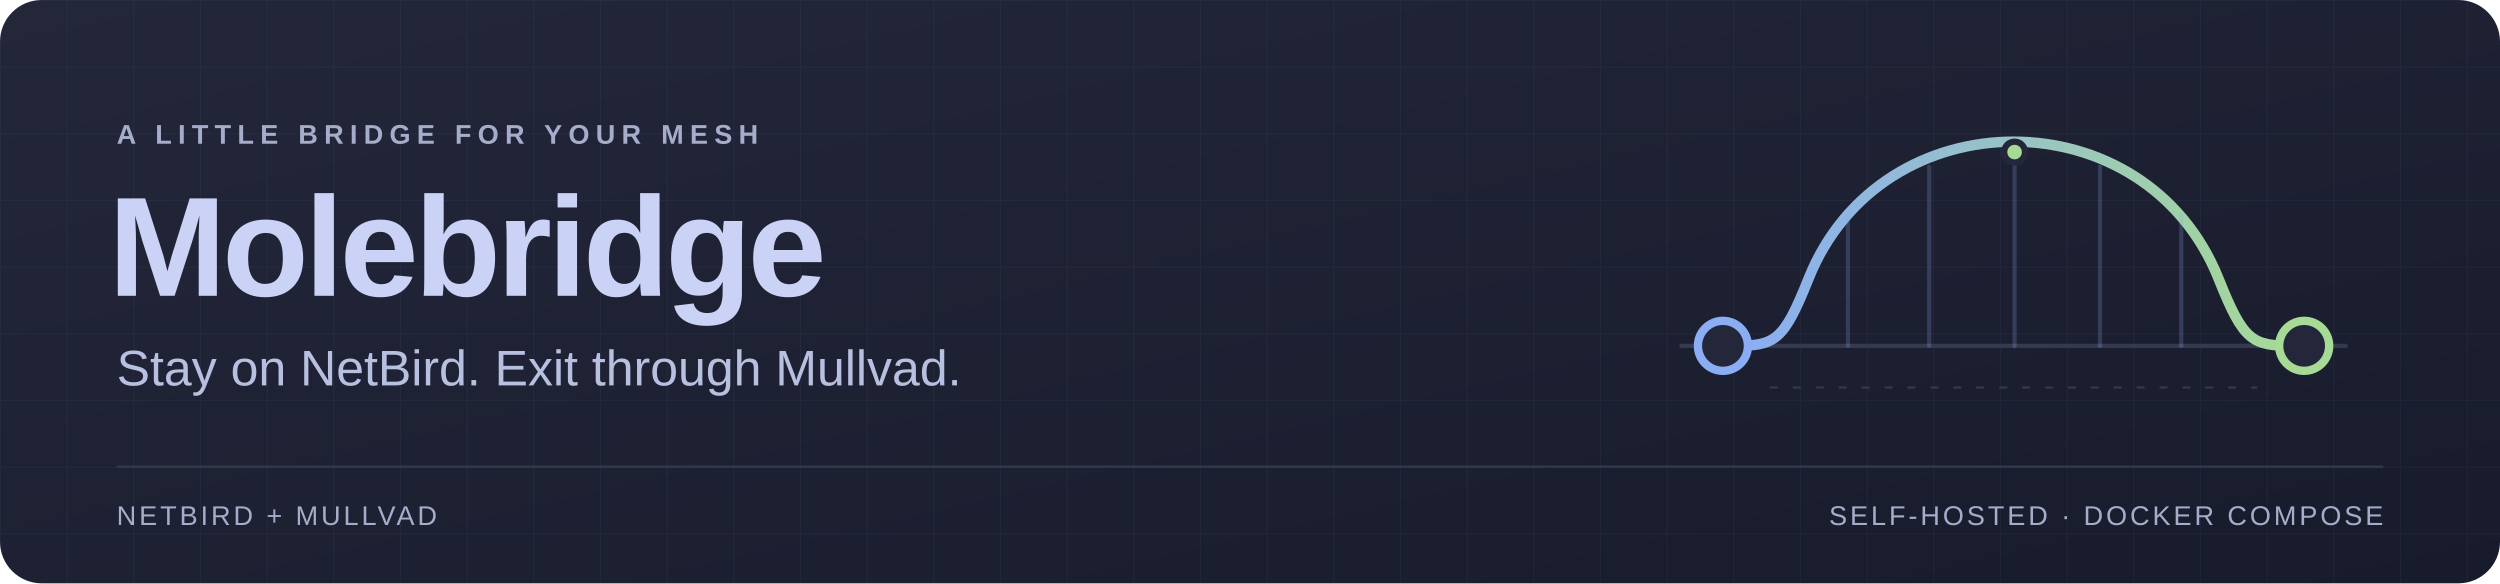
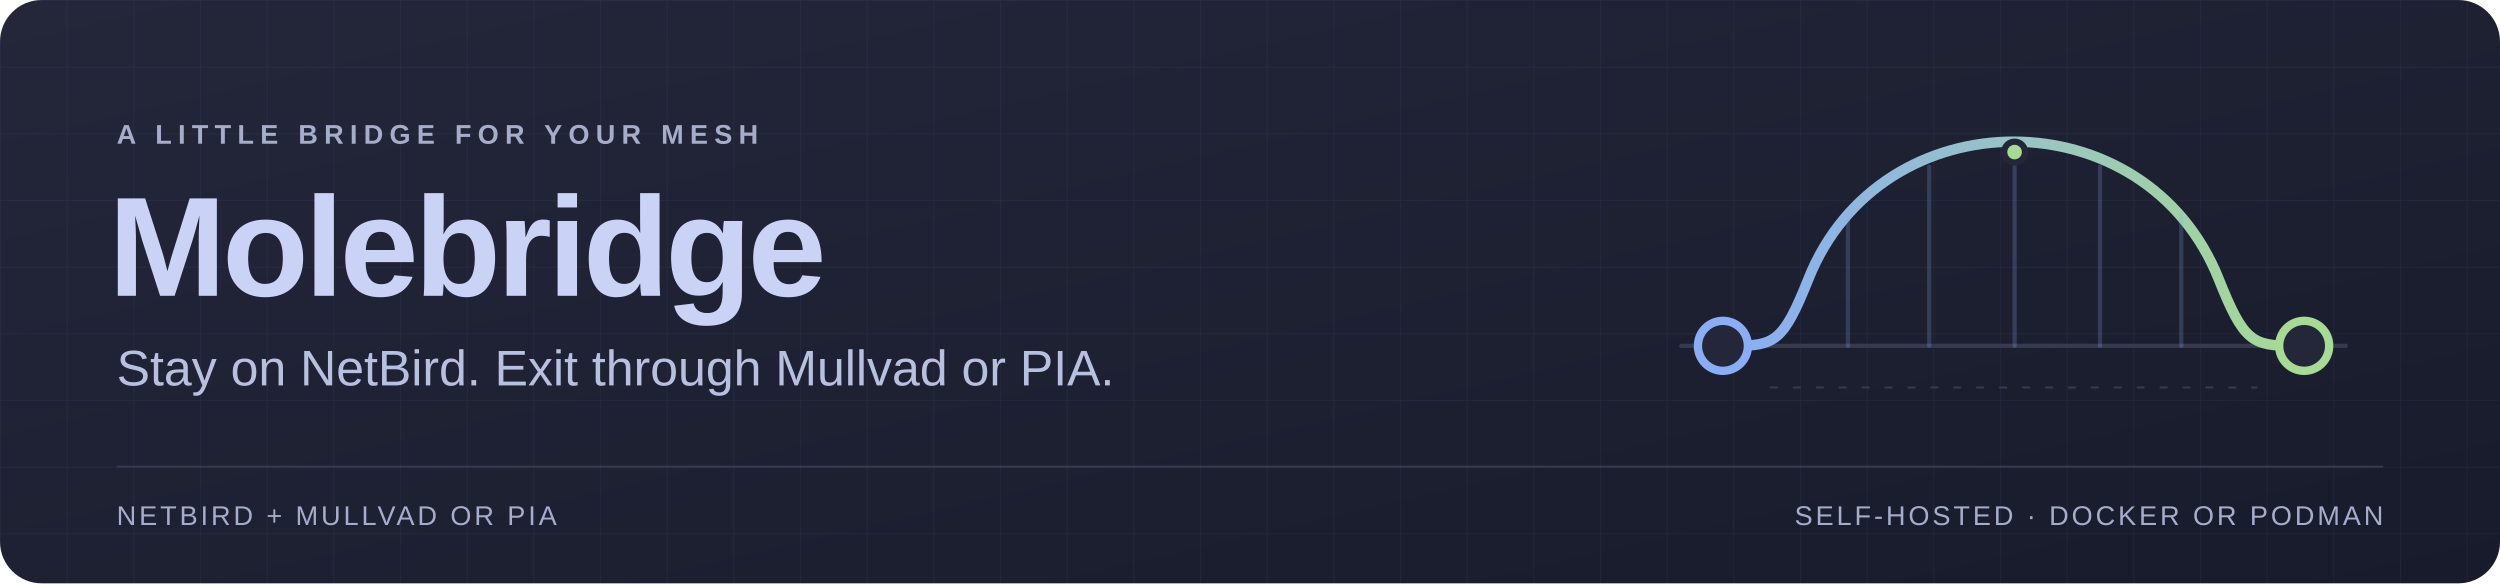
<svg xmlns="http://www.w3.org/2000/svg" width="1200" height="280" viewBox="0 0 1200 280" role="img" aria-labelledby="title description">
  <defs>
    <linearGradient id="background" x2="1" y2="1">
      <stop stop-color="#24273a" />
      <stop offset="1" stop-color="#181b2b" />
    </linearGradient>
    <linearGradient id="bridge">
      <stop stop-color="#8aadf4" />
      <stop offset="1" stop-color="#a6da95" />
    </linearGradient>
    <pattern id="grid" width="32" height="32" patternUnits="userSpaceOnUse">
      <path d="M32 0H0V32" fill="none" stroke="#8aadf4" stroke-opacity=".055" />
    </pattern>
  </defs>
  <rect width="1200" height="280" rx="20" fill="url(#background)" />
  <rect width="1200" height="280" rx="20" fill="url(#grid)" />
  <path d="M56 224H1144" stroke="#363a4f" />
  <g font-family="Arial,Helvetica,sans-serif">
    <text x="56" y="69" fill="#a5adcb" font-size="13" font-weight="600" letter-spacing="3">A LITTLE BRIDGE FOR YOUR MESH</text>
    <text x="52" y="142" fill="#cad3f5" font-size="68" font-weight="700" letter-spacing="-2">Molebridge</text>
-     <text x="56" y="185" fill="#b8c0e0" font-size="24">Stay on NetBird. Exit through Mullvad.</text>
-     <text x="56" y="252" fill="#a5adcb" font-size="13" letter-spacing="1.4">NETBIRD + MULLVAD</text>
-     <text x="1144" y="252" text-anchor="end" fill="#a5adcb" font-size="13" letter-spacing="1.4">SELF-HOSTED · DOCKER COMPOSE</text>
+     <text x="56" y="185" fill="#b8c0e0" font-size="24">Stay on NetBird. Exit through Mullvad or PIA.</text>
+     <text x="56" y="252" fill="#a5adcb" font-size="13" letter-spacing="1.4">NETBIRD + MULLVAD OR PIA</text>
+     <text x="1144" y="252" text-anchor="end" fill="#a5adcb" font-size="13" letter-spacing="1.4">SELF-HOSTED · DOCKER OR PODMAN</text>
  </g>
  <g fill="none" stroke-linecap="round" stroke-linejoin="round">
    <path d="M807 166H1126" stroke="#363a4f" stroke-width="2" />
    <path d="M832 166C852 166 856 164 868 134C903 46 1030 46 1065 134C1077 164 1081 166 1101 166" stroke="url(#bridge)" stroke-width="5" />
    <path d="M887 103V166M926 80V166M967 73V166M1008 80V166M1047 103V166" stroke="#8aadf4" stroke-opacity=".22" stroke-width="2" />
    <path d="M850 186H1083" stroke="#363a4f" stroke-dasharray="3 8" />
    <circle cx="827" cy="166" r="12" fill="#24273a" stroke="#8aadf4" stroke-width="4" />
    <circle cx="1106" cy="166" r="12" fill="#24273a" stroke="#a6da95" stroke-width="4" />
    <circle cx="967" cy="73" r="5" fill="#a6da95" stroke="#24273a" stroke-width="3" />
  </g>
</svg>
